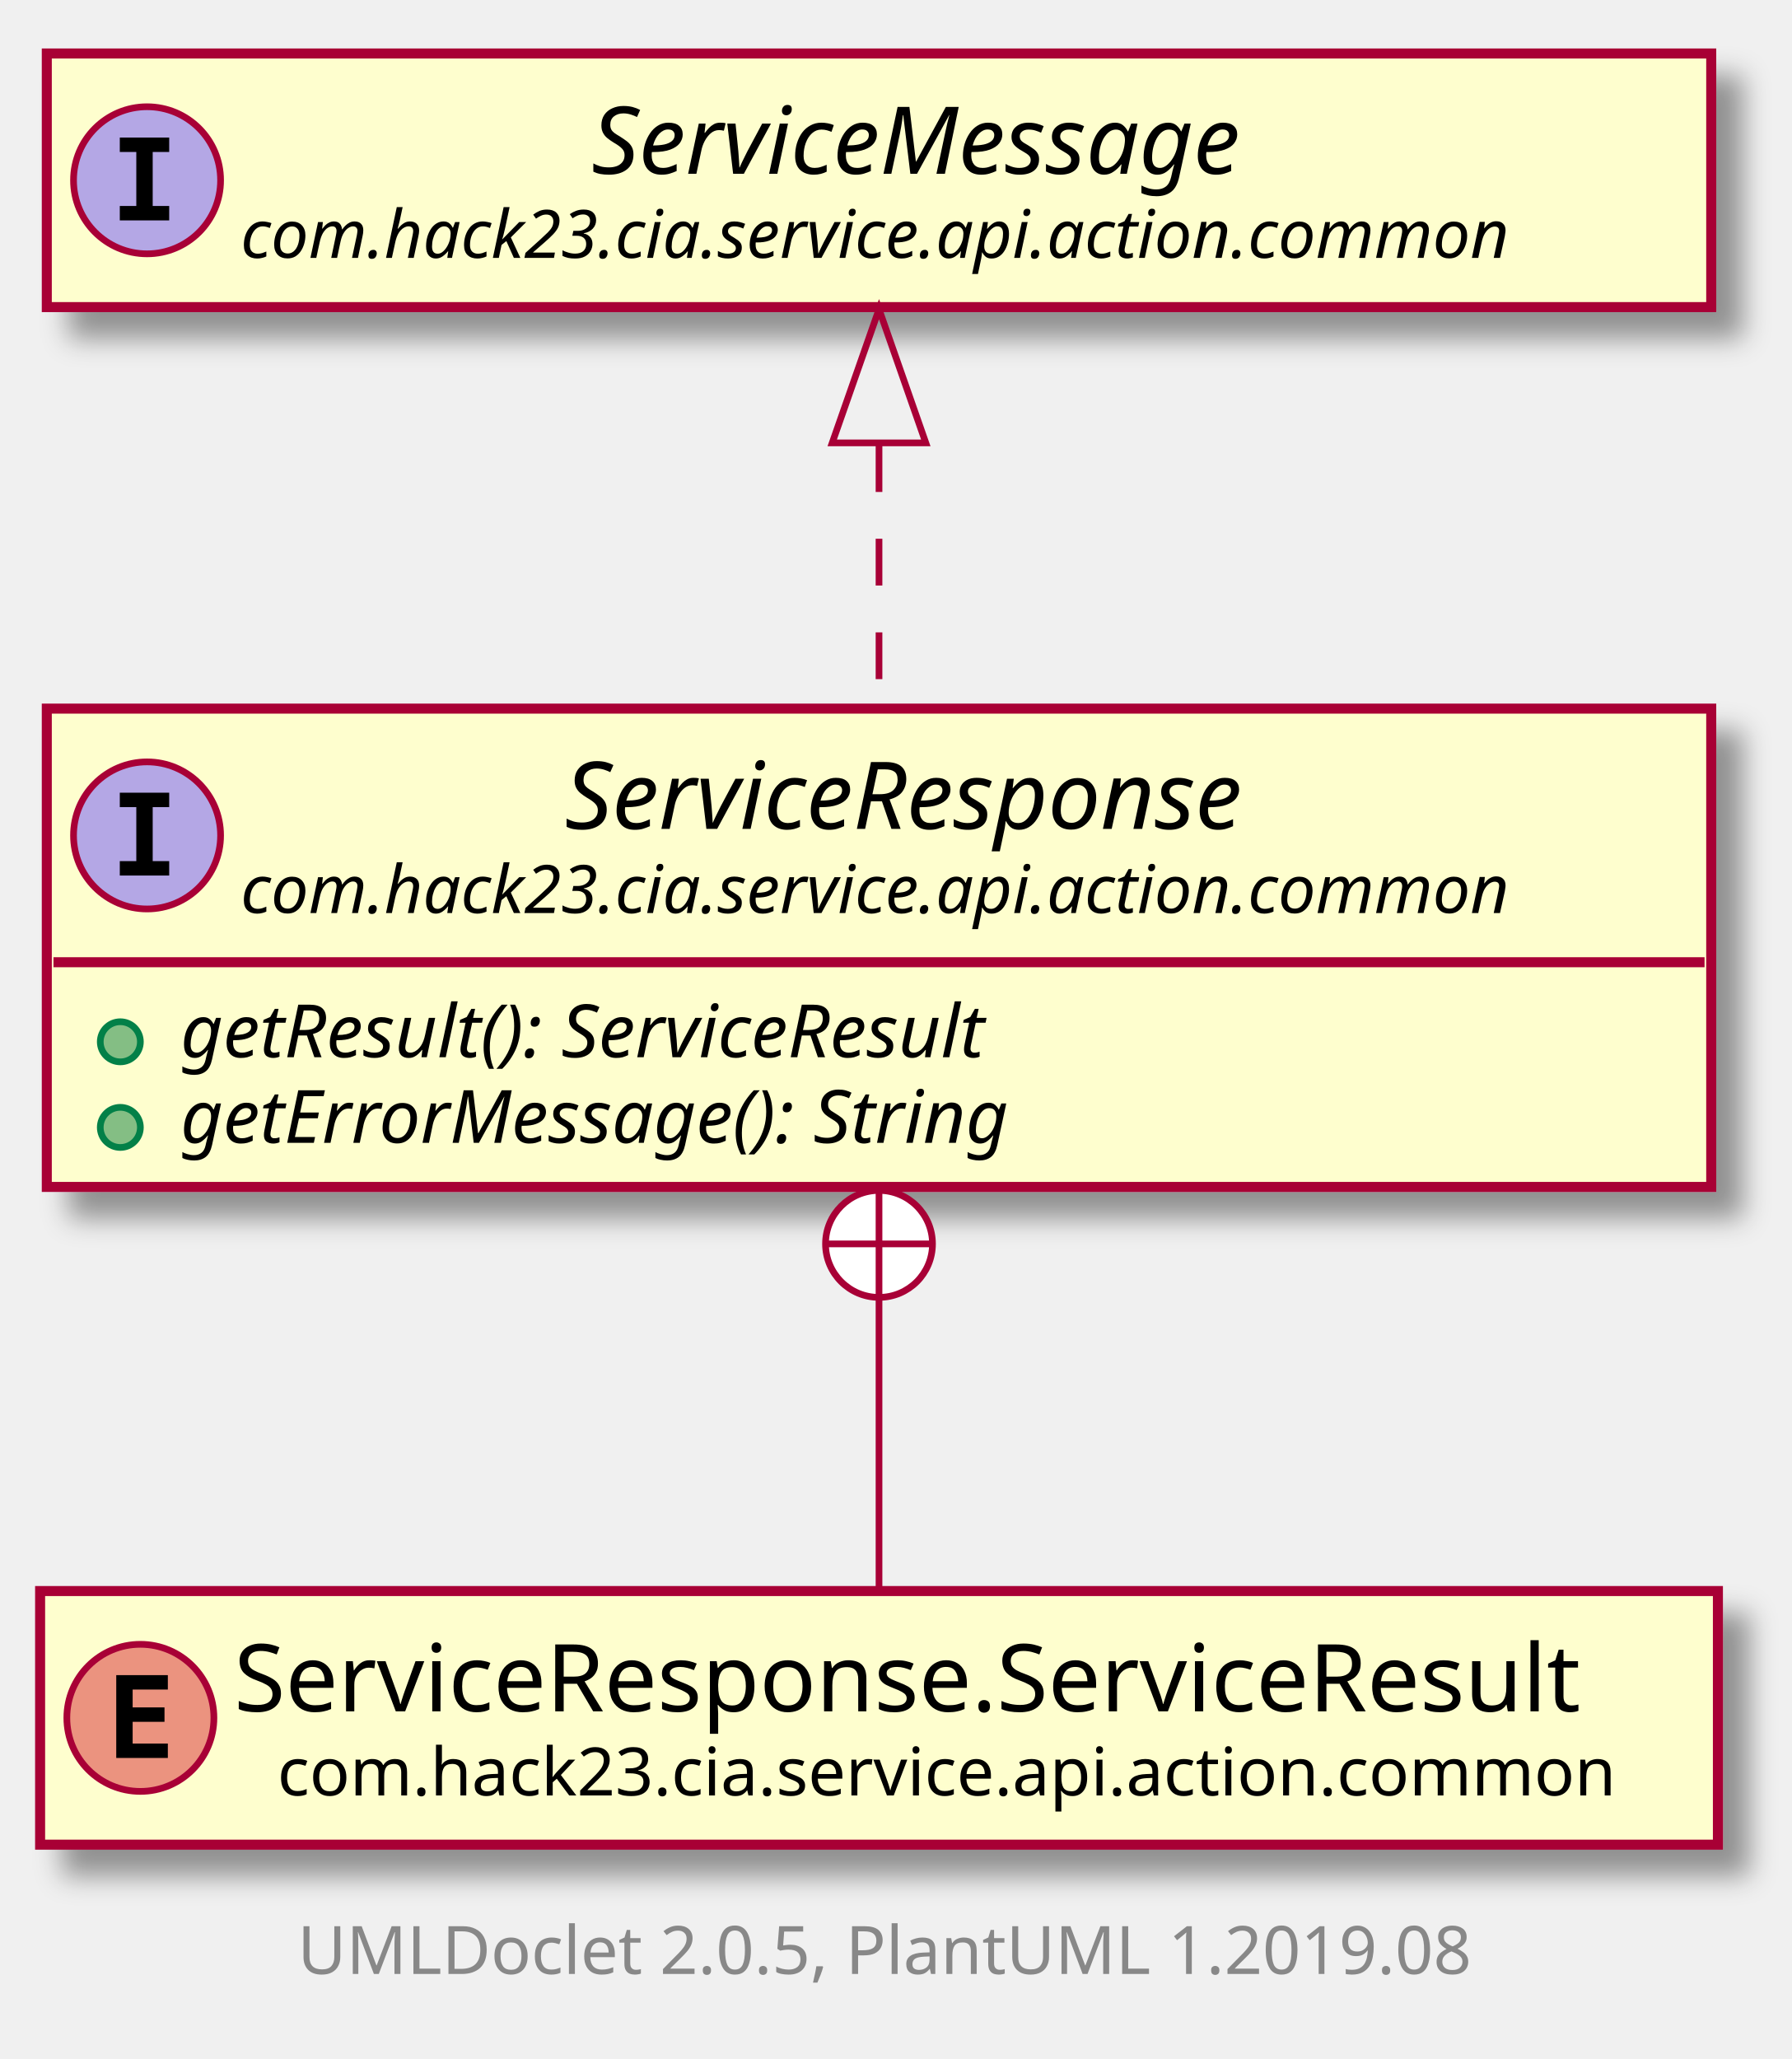
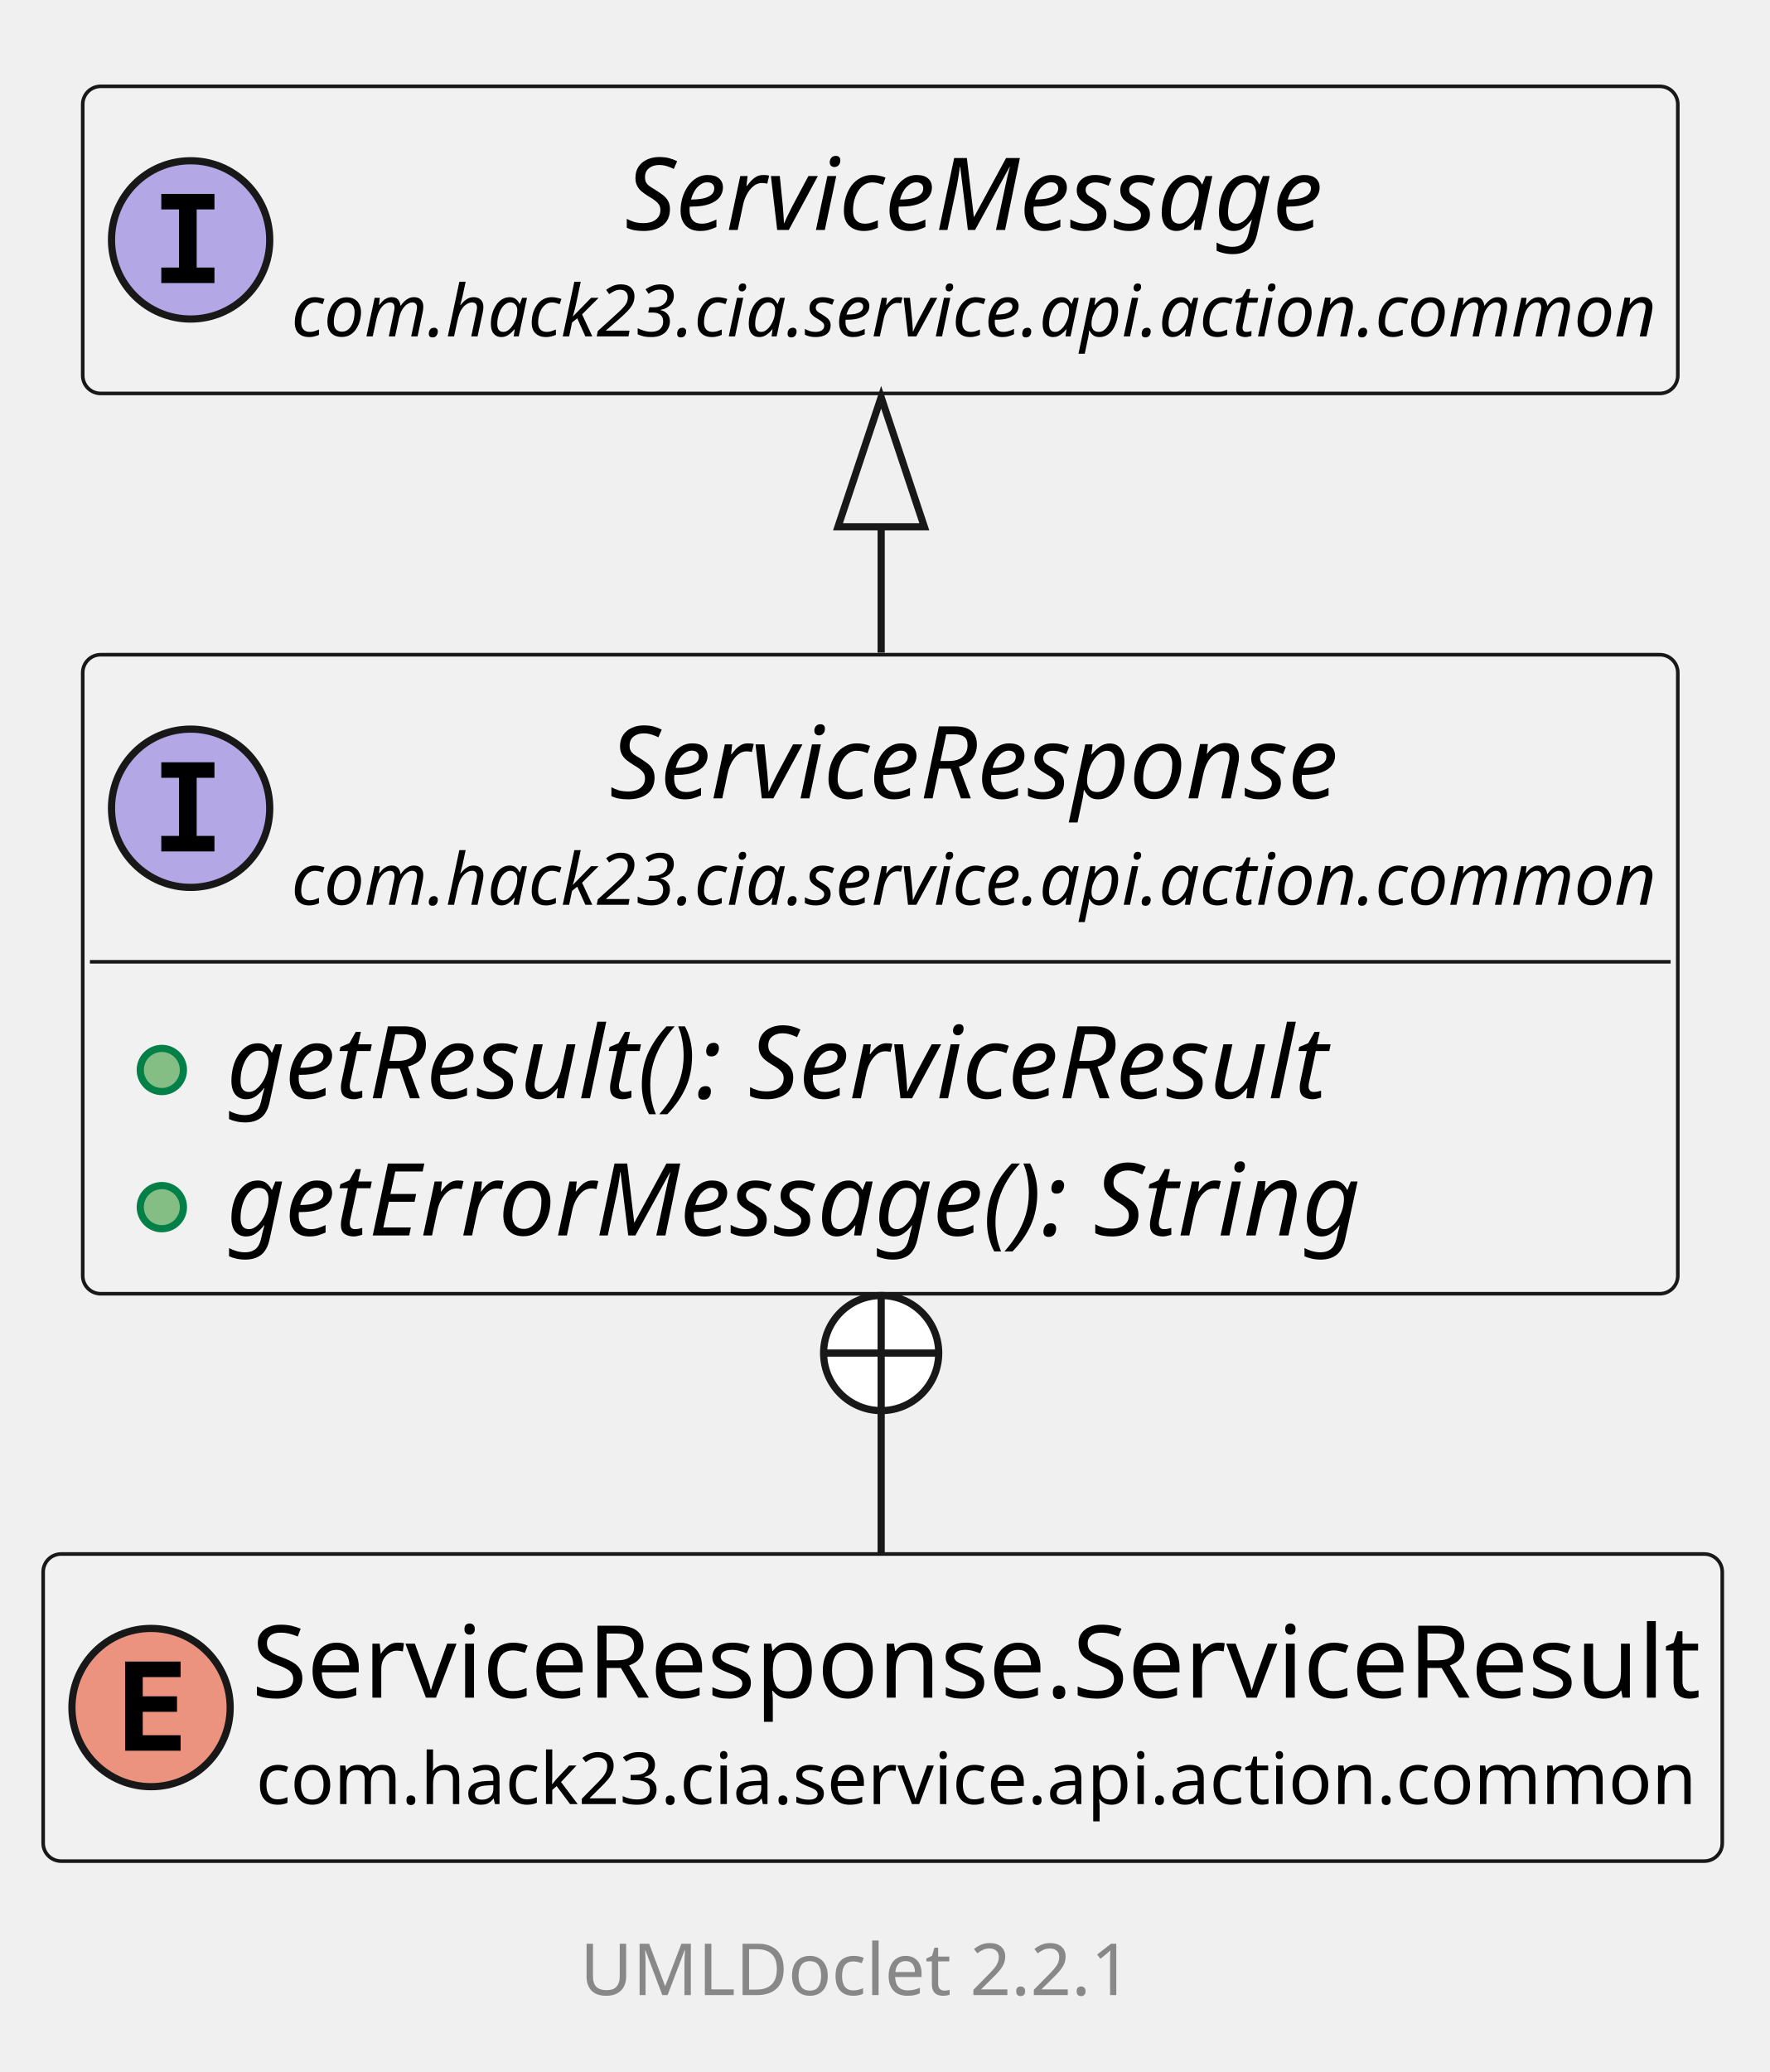
- <svg xmlns="http://www.w3.org/2000/svg" xmlns:xlink="http://www.w3.org/1999/xlink" contentScriptType="application/ecmascript" contentStyleType="text/css" height="308px" preserveAspectRatio="none" style="width:268px;height:308px;" version="1.1" viewBox="0 0 268 308" width="268px" zoomAndPan="magnify">
-   <defs>
-     <filter height="300%" id="f1i06eb1lhc8np" width="300%" x="-1" y="-1">
-       <feGaussianBlur result="blurOut" stdDeviation="2.0" />
-       <feColorMatrix in="blurOut" result="blurOut2" type="matrix" values="0 0 0 0 0 0 0 0 0 0 0 0 0 0 0 0 0 0 .4 0" />
-       <feOffset dx="4.0" dy="4.0" in="blurOut2" result="blurOut3" />
-       <feBlend in="SourceGraphic" in2="blurOut3" mode="normal" />
-     </filter>
-   </defs>
+ <svg xmlns="http://www.w3.org/2000/svg" xmlns:xlink="http://www.w3.org/1999/xlink" contentStyleType="text/css" height="288px" preserveAspectRatio="none" style="width:246px;height:288px;background:#FFFFFF;" version="1.1" viewBox="0 0 246 288" width="246px" zoomAndPan="magnify">
+   <defs />
  <g>
-     <a href="ServiceResponse.html" target="_top" xlink:actuate="onRequest" xlink:show="new" xlink:title="ServiceResponse.html" xlink:type="simple">
-       <rect fill="#FEFECE" filter="url(#f1i06eb1lhc8np)" height="71.547" id="com.hack23.cia.service.api.action.common.ServiceResponse" style="stroke: #A80036; stroke-width: 1.5;" width="249" x="7" y="106" />
-       <ellipse cx="22" cy="124.969" fill="#B4A7E5" rx="11" ry="11" style="stroke: #A80036; stroke-width: 1.0;" />
-       <path d="M17.922,120.734 L17.922,118.578 L25.312,118.578 L25.312,120.734 L22.844,120.734 L22.844,128.812 L25.312,128.812 L25.312,130.969 L17.922,130.969 L17.922,128.812 L20.391,128.812 L20.391,120.734 L17.922,120.734 Z " />
-       <text fill="#000000" font-family="sans-serif" font-size="14" font-style="italic" lengthAdjust="spacingAndGlyphs" textLength="120" x="84.5" y="123.995">ServiceResponse</text>
-       <text fill="#000000" font-family="sans-serif" font-size="10" font-style="italic" lengthAdjust="spacingAndGlyphs" textLength="217" x="36" y="136.579">com.hack23.cia.service.api.action.common</text>
-       <line style="stroke: #A80036; stroke-width: 1.5;" x1="8" x2="255" y1="143.938" y2="143.938" />
-       <ellipse cx="18" cy="155.84" fill="#84BE84" rx="3" ry="3" style="stroke: #038048; stroke-width: 1.0;" />
-       <text fill="#000000" font-family="sans-serif" font-size="11" font-style="italic" lengthAdjust="spacingAndGlyphs" textLength="146" x="27" y="158.148">getResult(): ServiceResult</text>
-       <ellipse cx="18" cy="168.644" fill="#84BE84" rx="3" ry="3" style="stroke: #038048; stroke-width: 1.0;" />
-       <text fill="#000000" font-family="sans-serif" font-size="11" font-style="italic" lengthAdjust="spacingAndGlyphs" textLength="145" x="27" y="170.953">getErrorMessage(): String</text>
+     <a href="ServiceResponse.html" target="_top" title="ServiceResponse.html" xlink:actuate="onRequest" xlink:href="ServiceResponse.html" xlink:show="new" xlink:title="ServiceResponse.html" xlink:type="simple">
+       <g id="elem_com.hack23.cia.service.api.action.common.ServiceResponse">
+         <rect codeLine="13" fill="#F1F1F1" height="88.824" id="com.hack23.cia.service.api.action.common.ServiceResponse" rx="2.5" ry="2.5" style="stroke:#181818;stroke-width:0.5;" width="221.75" x="11.5" y="91" />
+         <ellipse cx="26.5" cy="112.344" fill="#B4A7E5" rx="11" ry="11" style="stroke:#181818;stroke-width:1.0;" />
+         <path d="M22.422,108.11 L22.422,105.953 L29.812,105.953 L29.812,108.11 L27.344,108.11 L27.344,116.188 L29.812,116.188 L29.812,118.344 L22.422,118.344 L22.422,116.188 L24.891,116.188 L24.891,108.11 L22.422,108.11 Z " fill="#000000" />
+         <text fill="#000000" font-family="sans-serif" font-size="14" font-style="italic" lengthAdjust="spacing" textLength="101.29" x="84.73" y="110.966">ServiceResponse</text>
+         <text fill="#000000" font-family="sans-serif" font-size="10" font-style="italic" lengthAdjust="spacing" textLength="189.75" x="40.5" y="125.758">com.hack23.cia.service.api.action.common</text>
+         <line style="stroke:#181818;stroke-width:0.5;" x1="12.5" x2="232.25" y1="133.688" y2="133.688" />
+         <ellipse cx="22.5" cy="148.722" fill="#84BE84" rx="3" ry="3" style="stroke:#038048;stroke-width:1.0;" />
+         <text fill="#000000" font-family="sans-serif" font-size="14" font-style="italic" lengthAdjust="spacing" textLength="153.033" x="31.5" y="152.654">getResult(): ServiceResult</text>
+         <ellipse cx="22.5" cy="167.79" fill="#84BE84" rx="3" ry="3" style="stroke:#038048;stroke-width:1.0;" />
+         <text fill="#000000" font-family="sans-serif" font-size="14" font-style="italic" lengthAdjust="spacing" textLength="157.891" x="31.5" y="171.722">getErrorMessage(): String</text>
+       </g>
    </a>
-     <a href="ServiceMessage.html" target="_top" xlink:actuate="onRequest" xlink:show="new" xlink:title="ServiceMessage.html" xlink:type="simple">
-       <rect fill="#FEFECE" filter="url(#f1i06eb1lhc8np)" height="37.938" id="com.hack23.cia.service.api.action.common.ServiceMessage" style="stroke: #A80036; stroke-width: 1.5;" width="249" x="7" y="8" />
-       <ellipse cx="22" cy="26.969" fill="#B4A7E5" rx="11" ry="11" style="stroke: #A80036; stroke-width: 1.0;" />
-       <path d="M17.922,22.734 L17.922,20.578 L25.312,20.578 L25.312,22.734 L22.844,22.734 L22.844,30.812 L25.312,30.812 L25.312,32.969 L17.922,32.969 L17.922,30.812 L20.391,30.812 L20.391,22.734 L17.922,22.734 Z " />
-       <text fill="#000000" font-family="sans-serif" font-size="14" font-style="italic" lengthAdjust="spacingAndGlyphs" textLength="112" x="88.5" y="25.995">ServiceMessage</text>
-       <text fill="#000000" font-family="sans-serif" font-size="10" font-style="italic" lengthAdjust="spacingAndGlyphs" textLength="217" x="36" y="38.579">com.hack23.cia.service.api.action.common</text>
+     <a href="ServiceMessage.html" target="_top" title="ServiceMessage.html" xlink:actuate="onRequest" xlink:href="ServiceMessage.html" xlink:show="new" xlink:title="ServiceMessage.html" xlink:type="simple">
+       <g id="elem_com.hack23.cia.service.api.action.common.ServiceMessage">
+         <rect codeLine="18" fill="#F1F1F1" height="42.688" id="com.hack23.cia.service.api.action.common.ServiceMessage" rx="2.5" ry="2.5" style="stroke:#181818;stroke-width:0.5;" width="221.75" x="11.5" y="12" />
+         <ellipse cx="26.5" cy="33.344" fill="#B4A7E5" rx="11" ry="11" style="stroke:#181818;stroke-width:1.0;" />
+         <path d="M22.422,29.11 L22.422,26.953 L29.812,26.953 L29.812,29.11 L27.344,29.11 L27.344,37.188 L29.812,37.188 L29.812,39.344 L22.422,39.344 L22.422,37.188 L24.891,37.188 L24.891,29.11 L22.422,29.11 Z " fill="#000000" />
+         <text fill="#000000" font-family="sans-serif" font-size="14" font-style="italic" lengthAdjust="spacing" textLength="97.006" x="86.872" y="31.966">ServiceMessage</text>
+         <text fill="#000000" font-family="sans-serif" font-size="10" font-style="italic" lengthAdjust="spacing" textLength="189.75" x="40.5" y="46.758">com.hack23.cia.service.api.action.common</text>
+       </g>
    </a>
-     <a href="ServiceResponse.ServiceResult.html" target="_top" xlink:actuate="onRequest" xlink:show="new" xlink:title="ServiceResponse.ServiceResult.html" xlink:type="simple">
-       <rect fill="#FEFECE" filter="url(#f1i06eb1lhc8np)" height="37.938" id="com.hack23.cia.service.api.action.common.ServiceResponse.ServiceResult" style="stroke: #A80036; stroke-width: 1.5;" width="251" x="6" y="238" />
-       <ellipse cx="21" cy="256.969" fill="#EB937F" rx="11" ry="11" style="stroke: #A80036; stroke-width: 1.0;" />
-       <path d="M25.109,262.969 L17.391,262.969 L17.391,250.578 L25.109,250.578 L25.109,252.734 L19.844,252.734 L19.844,255.406 L24.609,255.406 L24.609,257.562 L19.844,257.562 L19.844,260.812 L25.109,260.812 L25.109,262.969 Z " />
-       <text fill="#000000" font-family="sans-serif" font-size="14" lengthAdjust="spacingAndGlyphs" textLength="219" x="35" y="255.995">ServiceResponse.ServiceResult</text>
-       <text fill="#000000" font-family="sans-serif" font-size="10" lengthAdjust="spacingAndGlyphs" textLength="206" x="41.5" y="268.579">com.hack23.cia.service.api.action.common</text>
+     <a href="ServiceResponse.ServiceResult.html" target="_top" title="ServiceResponse.ServiceResult.html" xlink:actuate="onRequest" xlink:href="ServiceResponse.ServiceResult.html" xlink:show="new" xlink:title="ServiceResponse.ServiceResult.html" xlink:type="simple">
+       <g id="elem_com.hack23.cia.service.api.action.common.ServiceResponse.ServiceResult">
+         <rect codeLine="19" fill="#F1F1F1" height="42.688" id="com.hack23.cia.service.api.action.common.ServiceResponse.ServiceResult" rx="2.5" ry="2.5" style="stroke:#181818;stroke-width:0.5;" width="233.431" x="6" y="216" />
+         <ellipse cx="21" cy="237.344" fill="#EB937F" rx="11" ry="11" style="stroke:#181818;stroke-width:1.0;" />
+         <path d="M25.109,243.344 L17.391,243.344 L17.391,230.953 L25.109,230.953 L25.109,233.11 L19.844,233.11 L19.844,235.781 L24.609,235.781 L24.609,237.938 L19.844,237.938 L19.844,241.188 L25.109,241.188 L25.109,243.344 Z " fill="#000000" />
+         <text fill="#000000" font-family="sans-serif" font-size="14" lengthAdjust="spacing" textLength="201.431" x="35" y="235.966">ServiceResponse.ServiceResult</text>
+         <text fill="#000000" font-family="sans-serif" font-size="10" lengthAdjust="spacing" textLength="200.25" x="35.591" y="250.758">com.hack23.cia.service.api.action.common</text>
+       </g>
    </a>
-     <path d="M131.5,66.589 C131.5,79.357 131.5,93.435 131.5,105.935 " fill="none" id="com.hack23.cia.service.api.action.common.ServiceMessage-com.hack23.cia.service.api.action.common.ServiceResponse" style="stroke: #A80036; stroke-width: 1.0; stroke-dasharray: 7.0,7.0;" />
-     <polygon fill="none" points="124.5,66.248,131.5,46.248,138.5,66.248,124.5,66.248" style="stroke: #A80036; stroke-width: 1.0;" />
-     <path d="M131.5,193.453 C131.5,209.217 131.5,225.594 131.5,237.774 " fill="none" id="com.hack23.cia.service.api.action.common.ServiceResponse-com.hack23.cia.service.api.action.common.ServiceResponse.ServiceResult" style="stroke: #A80036; stroke-width: 1.0;" />
-     <ellipse cx="131.5" cy="186.071" fill="#FFFFFF" rx="8" ry="8" style="stroke: #A80036; stroke-width: 1.0;" />
-     <line style="stroke: #A80036; stroke-width: 1.0;" x1="131.5" x2="131.5" y1="194.071" y2="178.071" />
-     <line style="stroke: #A80036; stroke-width: 1.0;" x1="123.5" x2="139.5" y1="186.071" y2="186.071" />
-     <text fill="#888888" font-family="sans-serif" font-size="10" lengthAdjust="spacingAndGlyphs" textLength="186" x="44.5" y="295.282">UMLDoclet 2.0.5, PlantUML 1.2019.08</text>
+     <polygon fill="none" points="122.5,55.22,116.5,73.22,128.5,73.22,122.5,55.22" style="stroke:#181818;stroke-width:1.0;" />
+     <path d="M122.5,73.22 C122.5,83.517 122.5,78.373 122.5,90.716 " fill="none" style="stroke:#181818;stroke-width:1.0;" />
+     <ellipse cx="122.5" cy="188.071" fill="#FFFFFF" rx="8" ry="8" style="stroke:#181818;stroke-width:1.0;" />
+     <line style="stroke:#181818;stroke-width:1.0;" x1="122.5" x2="122.5" y1="196.071" y2="180.071" />
+     <line style="stroke:#181818;stroke-width:1.0;" x1="114.5" x2="130.5" y1="188.071" y2="188.071" />
+     <path d="M122.5,196.071 C122.5,208.492 122.5,205.452 122.5,215.814 " fill="none" style="stroke:#181818;stroke-width:1.0;" />
+     <text fill="#888888" font-family="sans-serif" font-size="10" lengthAdjust="spacing" textLength="2.6" x="117.7" y="263.69"> </text>
+     <a href="https://github.com/talsma-ict/umldoclet" target="_top" title="https://github.com/talsma-ict/umldoclet" xlink:actuate="onRequest" xlink:href="https://github.com/talsma-ict/umldoclet" xlink:show="new" xlink:title="https://github.com/talsma-ict/umldoclet" xlink:type="simple">
+       <text fill="#888888" font-family="sans-serif" font-size="10" lengthAdjust="spacing" textLength="76.72" x="80.64" y="277.31">UMLDoclet 2.2.1</text>
+     </a>
  </g>
</svg>
